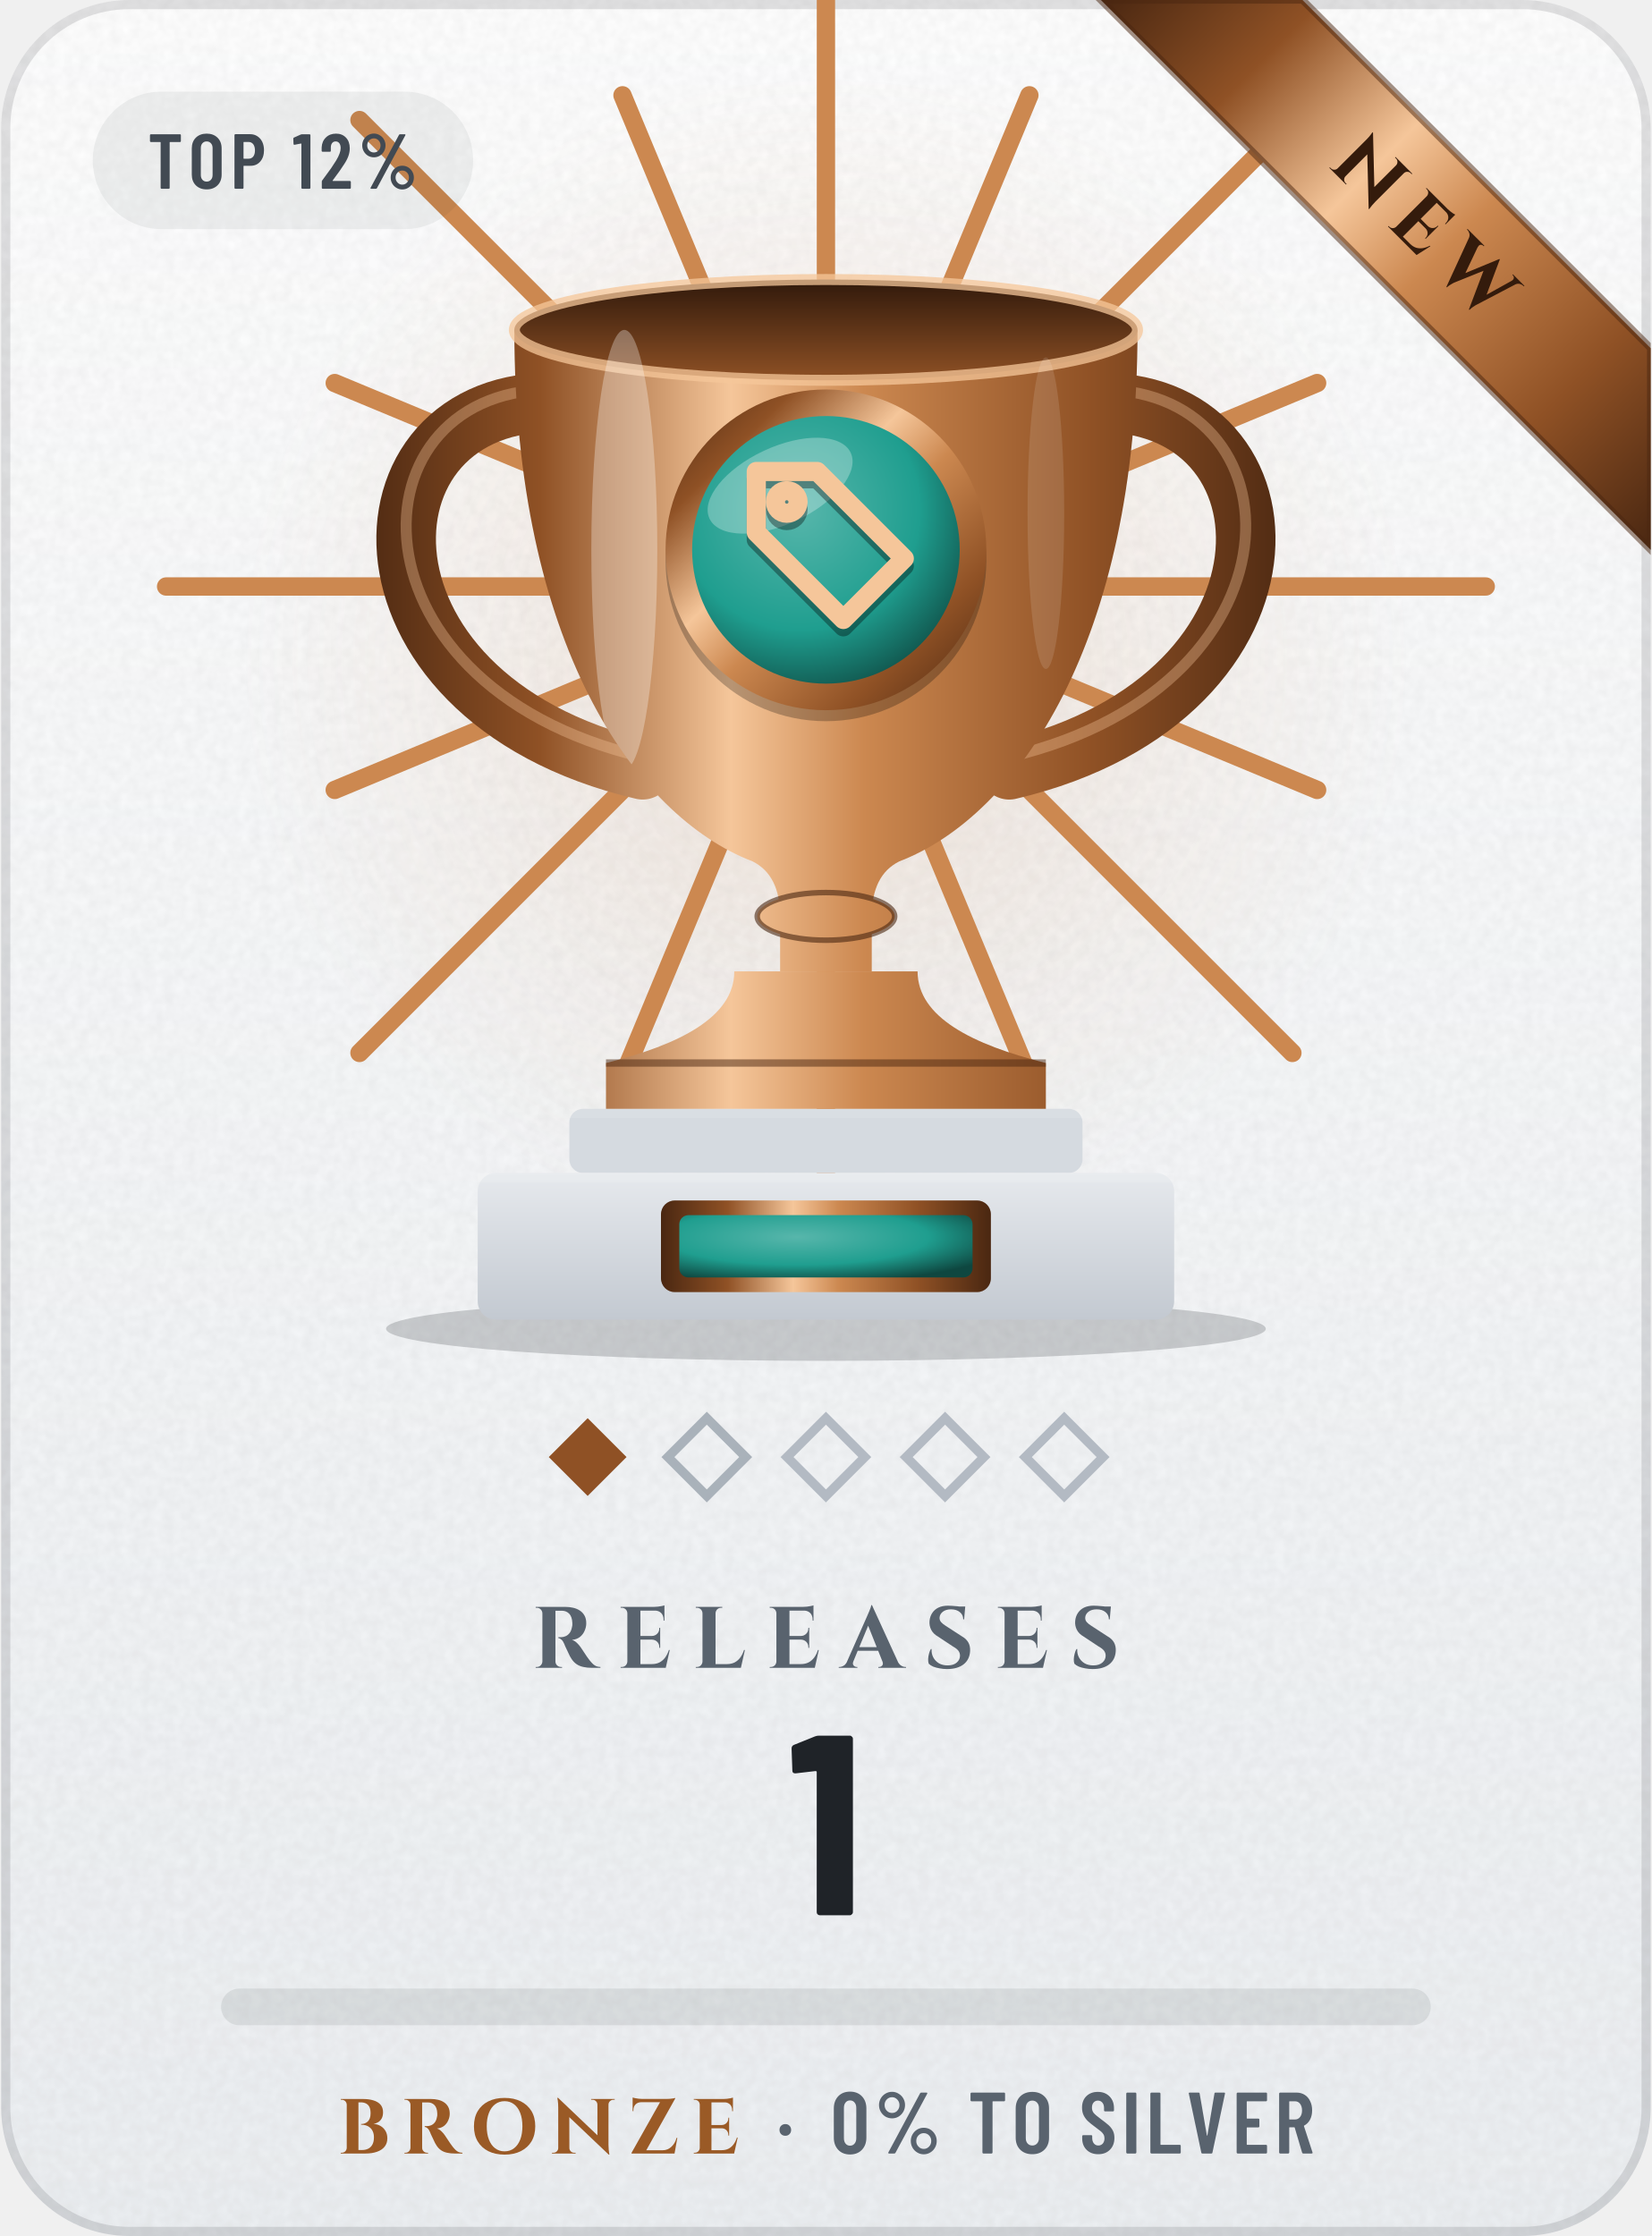
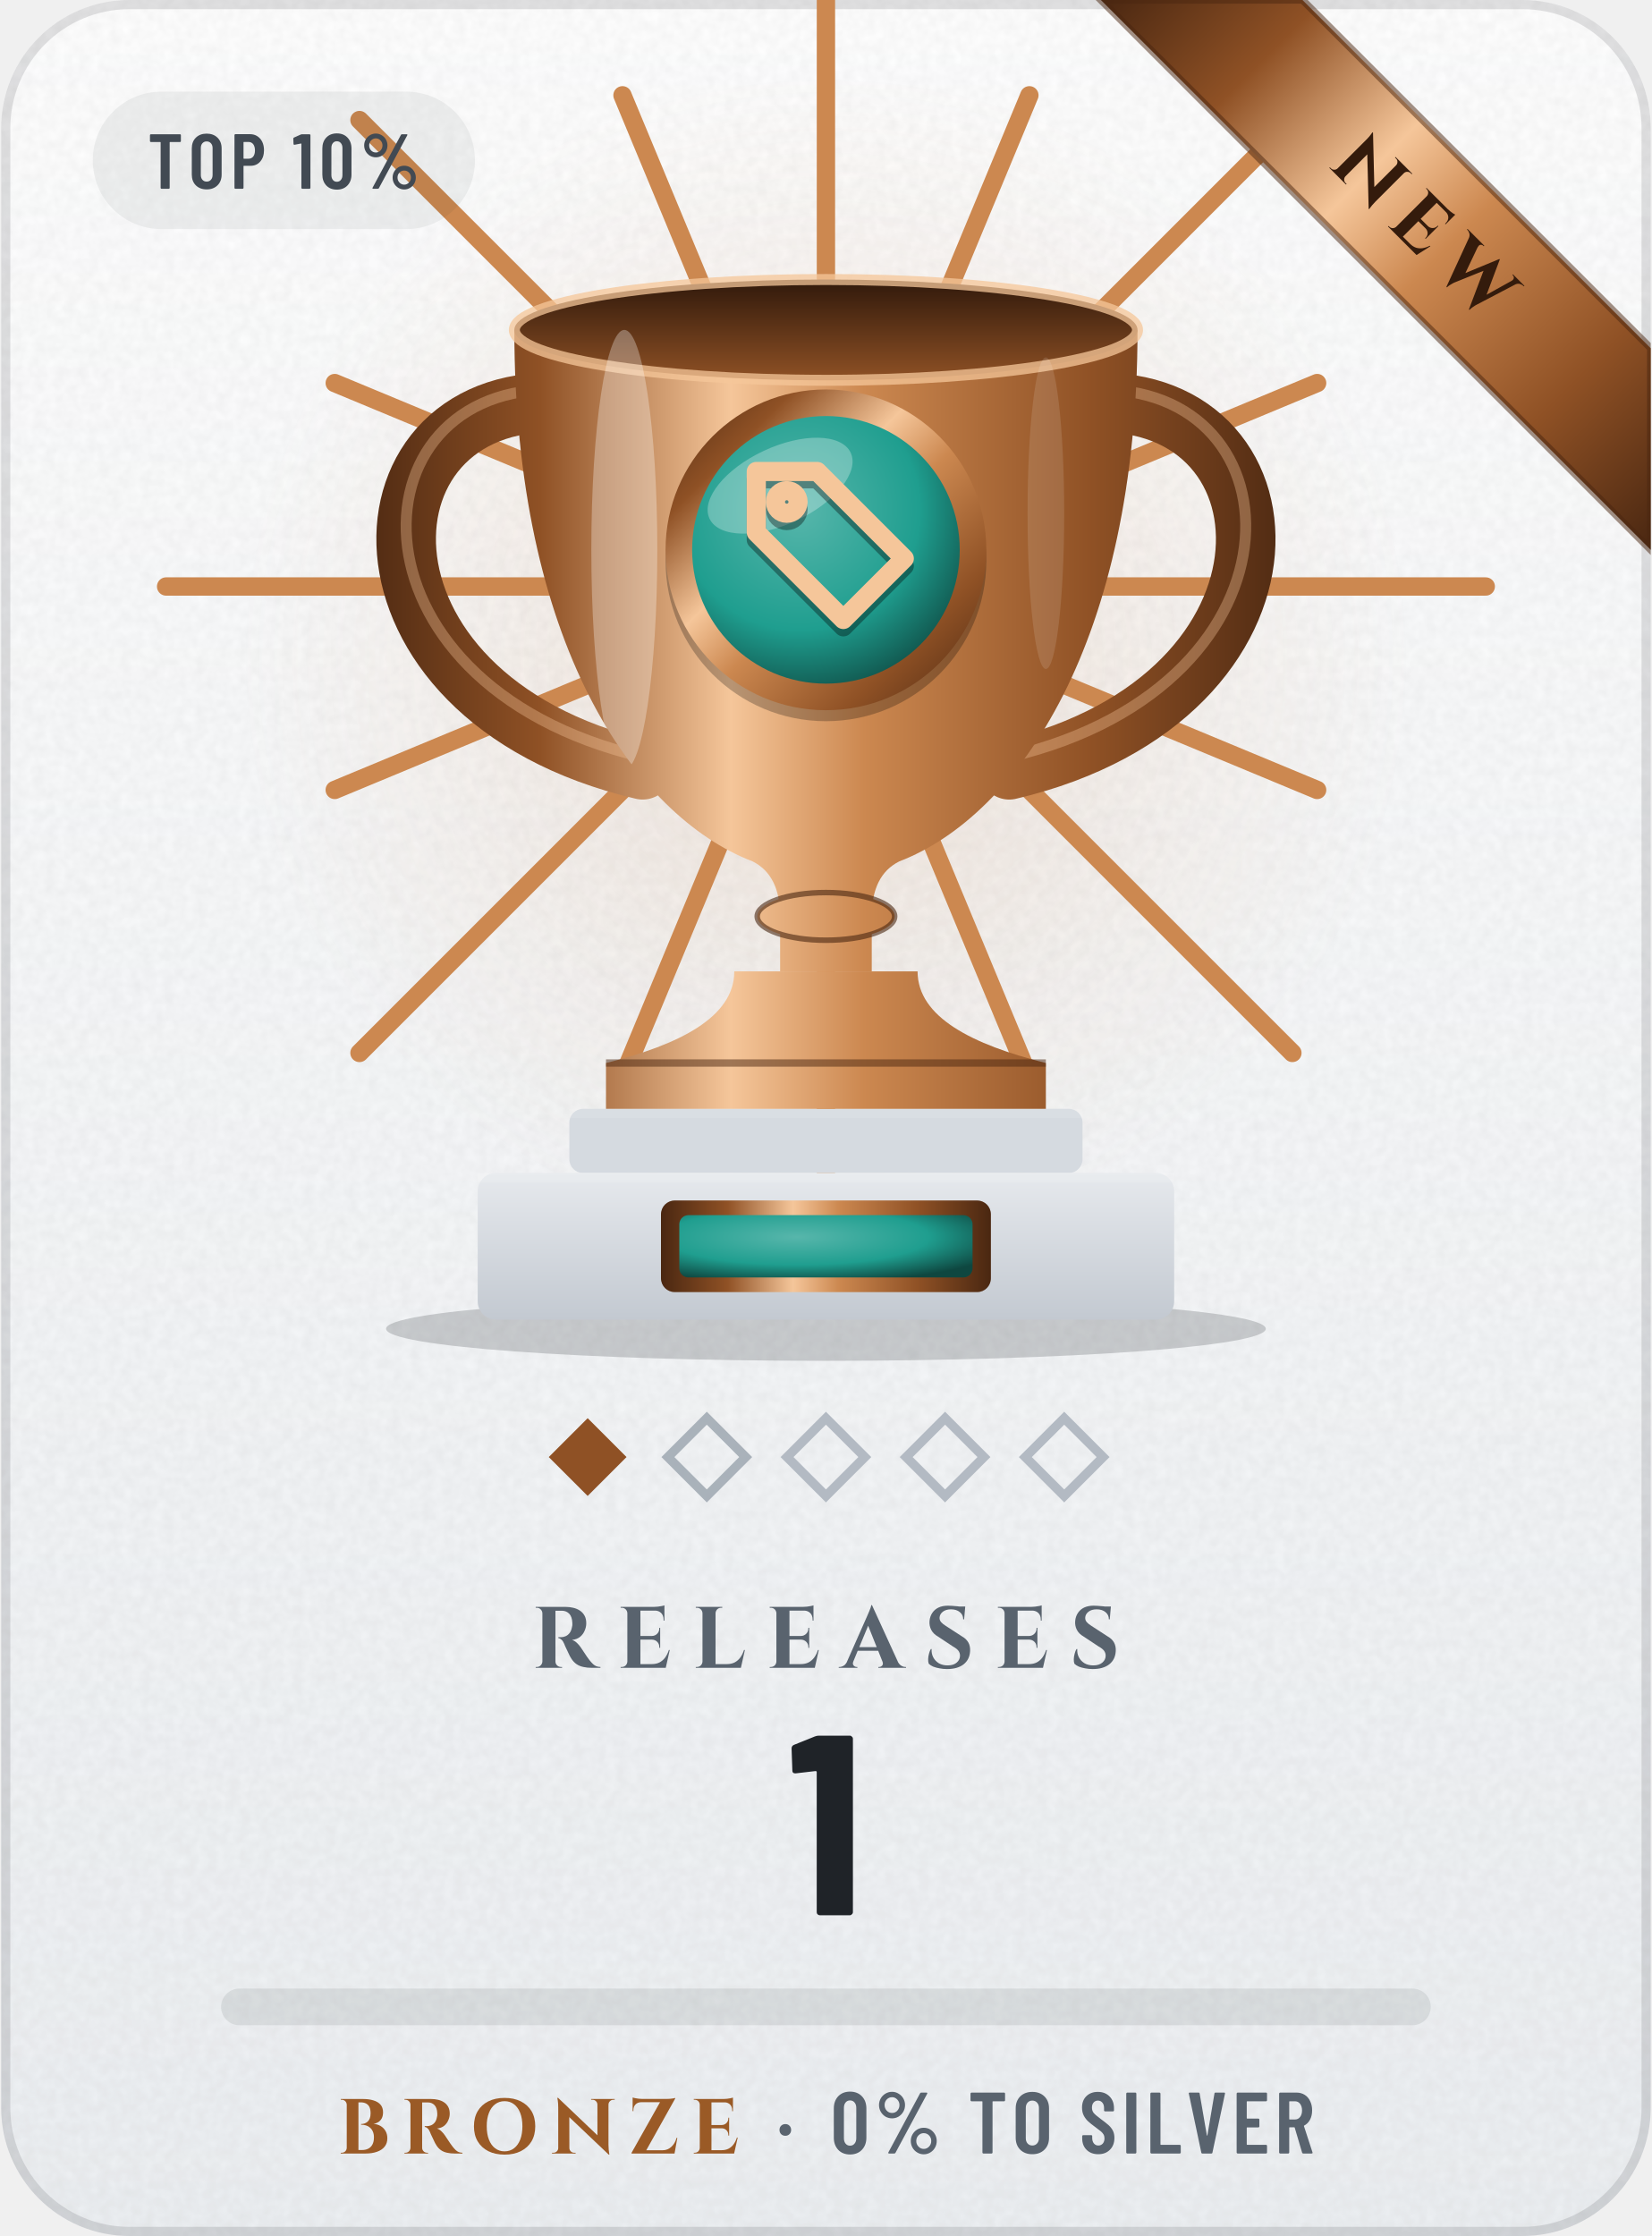
- <svg xmlns="http://www.w3.org/2000/svg" width="164" height="222" viewBox="0 0 180 244" role="img" aria-label="Releases trophy: Bronze, 1, 0% to Silver, top 12%, newly reached">
+ <svg xmlns="http://www.w3.org/2000/svg" width="164" height="222" viewBox="0 0 180 244" role="img" aria-label="Releases trophy: Bronze, 1, 0% to Silver, top 10%, newly reached">
  <style>@keyframes bu{0%{opacity:0;transform:scale(.4)}22%{opacity:.95}100%{opacity:0;transform:scale(1.3)}}.bu{transform-box:fill-box;transform-origin:center;animation:bu 1.9s ease-out .2s 1 both}@media (prefers-reduced-motion:reduce){.sp,.fl{animation:none}.sh,.bu{display:none}}</style>
  <defs>
    <linearGradient id="bg" x1="0" y1="0" x2="0" y2="1">
      <stop offset="0" stop-color="#FFFFFF" />
      <stop offset="1" stop-color="#EDF0F3" />
    </linearGradient>
    <clipPath id="card">
      <rect width="180" height="244" rx="14" />
    </clipPath>
    <filter id="grain" x="0" y="0" width="100%" height="100%">
      <feTurbulence type="fractalNoise" baseFrequency=".85" numOctaves="2" stitchTiles="stitch" />
      <feColorMatrix values="0 0 0 0 0 0 0 0 0 0 0 0 0 0 0 0 0 0 .05 0" />
    </filter>
    <radialGradient id="glow" cx=".5" cy=".5" r=".5">
      <stop offset="0" stop-color="#CC8850" stop-opacity="0.19" />
      <stop offset="1" stop-color="#CC8850" stop-opacity="0" />
    </radialGradient>
    <linearGradient id="mh" x1="0" y1="0" x2="1" y2="0">
      <stop offset="0" stop-color="#4A2711" />
      <stop offset="0.2" stop-color="#8F5125" />
      <stop offset="0.4" stop-color="#F5C69A" />
      <stop offset="0.54" stop-color="#CC8850" />
      <stop offset="0.78" stop-color="#8F5125" />
      <stop offset="1" stop-color="#4A2711" />
    </linearGradient>
    <linearGradient id="md" x1="0" y1="0" x2="1" y2="1">
      <stop offset="0" stop-color="#4A2711" />
      <stop offset="0.2" stop-color="#8F5125" />
      <stop offset="0.4" stop-color="#F5C69A" />
      <stop offset="0.54" stop-color="#CC8850" />
      <stop offset="0.78" stop-color="#8F5125" />
      <stop offset="1" stop-color="#4A2711" />
    </linearGradient>
    <linearGradient id="mdr" x1="1" y1="1" x2="0" y2="0">
      <stop offset="0" stop-color="#4A2711" />
      <stop offset="0.2" stop-color="#8F5125" />
      <stop offset="0.4" stop-color="#F5C69A" />
      <stop offset="0.54" stop-color="#CC8850" />
      <stop offset="0.78" stop-color="#8F5125" />
      <stop offset="1" stop-color="#4A2711" />
    </linearGradient>
    <linearGradient id="dia" x1="0" y1="0" x2="1" y2="0">
      <stop offset="0" stop-color="#2F7DD1" />
      <stop offset=".5" stop-color="#7B61E0" />
      <stop offset="1" stop-color="#C2449A" />
    </linearGradient>
    <linearGradient id="pb" x1="0" y1="0" x2="1" y2="0">
      <stop offset="0" stop-color="#98A2AD" />
      <stop offset="1" stop-color="#D4DAE0" />
    </linearGradient>
    <linearGradient id="shg" x1="0" y1="0" x2="1" y2="0">
      <stop offset="0" stop-color="#FFFFFF" stop-opacity="0" />
      <stop offset=".5" stop-color="#FFFFFF" stop-opacity=".6" />
      <stop offset="1" stop-color="#FFFFFF" stop-opacity="0" />
    </linearGradient>
    <linearGradient id="mu" gradientUnits="userSpaceOnUse" x1="38" y1="0" x2="142" y2="0">
      <stop offset="0" stop-color="#4A2711" />
      <stop offset="0.2" stop-color="#8F5125" />
      <stop offset="0.4" stop-color="#F5C69A" />
      <stop offset="0.54" stop-color="#CC8850" />
      <stop offset="0.78" stop-color="#8F5125" />
      <stop offset="1" stop-color="#4A2711" />
    </linearGradient>
    <linearGradient id="cone" x1="0" y1="0" x2="0" y2="1">
      <stop offset="0" stop-color="#FFFFFF" stop-opacity="0" />
      <stop offset="1" stop-color="#FFFFFF" stop-opacity="0" />
    </linearGradient>
    <linearGradient id="rim" x1="0" y1="0" x2="0" y2="1">
      <stop offset="0" stop-color="#30190B" />
      <stop offset="1" stop-color="#8F5125" />
    </linearGradient>
    <linearGradient id="pl" x1="0" y1="0" x2="0" y2="1">
      <stop offset="0" stop-color="#E6E9ED" />
      <stop offset="1" stop-color="#C3C9D1" />
    </linearGradient>
    <radialGradient id="en" cx=".4" cy=".35" r=".75">
      <stop offset="0" stop-color="#57B6AB" />
      <stop offset=".6" stop-color="#1F9E8F" />
      <stop offset="1" stop-color="#0E4740" />
    </radialGradient>
    <clipPath id="cup">
      <path d="M56 36H124C124 70 111 89 98 94C96 95 95 97 95 100V106H85V100C85 97 84 95 82 94C69 89 56 70 56 36Z" />
      <path d="M80 106H100C100 111 106 114 114 116V121H66V116C74 114 80 111 80 106Z" />
    </clipPath>
  </defs>
  <g clip-path="url(#card)">
    <rect width="180" height="244" fill="url(#bg)" />
    <rect width="180" height="244" filter="url(#grain)" />
  </g>
  <rect x=".5" y=".5" width="179" height="243" rx="13.5" fill="none" stroke="#1F2328" stroke-opacity=".13" />
  <circle cx="90" cy="72" r="64" fill="url(#glow)" />
  <g class="bu" stroke="#CC8850" stroke-width="2" stroke-linecap="round">
    <path d="M116 64L162 64" />
    <path d="M114 73.9L143.6 86.2" />
    <path d="M108.4 82.4L140.9 114.9" />
    <path d="M99.9 88L112.2 117.6" />
    <path d="M90 90L90 136" />
    <path d="M80.1 88L67.8 117.6" />
    <path d="M71.6 82.4L39.1 114.9" />
    <path d="M66 73.9L36.4 86.2" />
    <path d="M64 64L18 64" />
    <path d="M66 54.1L36.4 41.8" />
    <path d="M71.6 45.6L39.1 13.1" />
    <path d="M80.1 40L67.8 10.4" />
    <path d="M90 38L90 -8" />
    <path d="M99.9 40L112.2 10.4" />
    <path d="M108.4 45.6L140.9 13.1" />
    <path d="M114 54.1L143.6 41.8" />
  </g>
  <ellipse cx="90" cy="145" rx="48" ry="3.5" fill="#1F2328" fill-opacity=".2" />
  <rect x="62" y="121" width="56" height="7" rx="1.5" fill="#D5DAE0" />
  <rect x="62" y="121" width="56" height="1" fill="#FFFFFF" fill-opacity=".1" />
  <rect x="52" y="128" width="76" height="16" rx="2" fill="url(#pl)" />
  <rect x="52" y="128" width="76" height="1" fill="#FFFFFF" fill-opacity=".12" />
  <rect x="72" y="131" width="36" height="10" rx="1.5" fill="url(#mh)" opacity="1" />
  <rect x="74" y="132.6" width="32" height="6.8" rx="1" fill="url(#en)" />
  <path d="M62 44C38 42 36 76 70 84M118 44C142 42 144 76 110 84" fill="none" stroke="url(#mu)" stroke-width="6.5" stroke-linecap="round" />
  <path d="M62 44C38 42 36 76 70 84M118 44C142 42 144 76 110 84" fill="none" stroke="#F5C69A" stroke-opacity=".35" stroke-width="1.2" stroke-linecap="round" transform="translate(0 -1.4)" />
  <path d="M80 106H100C100 111 106 114 114 116V121H66V116C74 114 80 111 80 106Z" fill="url(#mu)" />
  <path d="M56 36H124C124 70 111 89 98 94C96 95 95 97 95 100V106H85V100C85 97 84 95 82 94C69 89 56 70 56 36Z" fill="url(#mu)" />
  <ellipse cx="90" cy="100" rx="7.5" ry="2.6" fill="url(#mu)" stroke="#4A2711" stroke-opacity=".6" stroke-width=".6" />
  <path d="M66 116H114" stroke="#4A2711" stroke-opacity=".5" stroke-width=".8" />
  <ellipse cx="90" cy="36" rx="34" ry="5.5" fill="url(#rim)" stroke="#F5C69A" stroke-opacity=".75" stroke-width="1.2" />
  <g clip-path="url(#cup)">
    <ellipse cx="68" cy="60" rx="3.6" ry="24" fill="#FFFFFF" fill-opacity=".30" />
    <ellipse cx="114" cy="56" rx="2" ry="17" fill="#FFFFFF" fill-opacity=".12" />
  </g>
  <circle cx="90" cy="61.2" r="17.5" fill="#000000" fill-opacity=".25" />
  <circle cx="90" cy="60" r="17.5" fill="url(#md)" />
  <circle cx="90" cy="60" r="14.6" fill="url(#en)" />
  <ellipse cx="85" cy="53" rx="8.5" ry="4.2" transform="rotate(-25 85 53)" fill="#FFFFFF" fill-opacity=".28" />
  <g transform="translate(78.6 49.4) scale(0.95)" fill="none" stroke="#000000" stroke-width="2.2" stroke-linecap="round" stroke-linejoin="round" stroke-opacity=".35">
    <path d="M11 3H4v7l10 10 7-7z" />
    <circle cx="7.5" cy="6.5" r="1.3" />
  </g>
  <g transform="translate(78.6 48.6) scale(0.95)" fill="none" stroke="#F5C69A" stroke-width="2.2" stroke-linecap="round" stroke-linejoin="round">
    <path d="M11 3H4v7l10 10 7-7z" />
    <circle cx="7.5" cy="6.5" r="1.3" />
  </g>
  <rect x="-3" y="-3" width="6" height="6" transform="translate(64 159) rotate(45)" fill="#8F5125" />
  <rect x="-3" y="-3" width="6" height="6" transform="translate(77 159) rotate(45)" fill="none" stroke="#98A2AD" stroke-opacity=".8" />
  <rect x="-3" y="-3" width="6" height="6" transform="translate(90 159) rotate(45)" fill="none" stroke="#B3BAC3" stroke-opacity="1" />
  <rect x="-3" y="-3" width="6" height="6" transform="translate(103 159) rotate(45)" fill="none" stroke="#B3BAC3" stroke-opacity="1" />
  <rect x="-3" y="-3" width="6" height="6" transform="translate(116 159) rotate(45)" fill="none" stroke="#B3BAC3" stroke-opacity="1" />
-   <rect x="10" y="10" width="41.5" height="15" rx="7.5" fill="#1F2328" fill-opacity=".06" />
+   <rect x="10" y="10" width="41.7" height="15" rx="7.5" fill="#1F2328" fill-opacity=".06" />
  <g transform="translate(16 20.6) scale(0.0085 -0.0085)" fill="#424A53">
    <use href="#m84" x="0" />
    <use href="#m79" x="523" />
    <use href="#m80" x="1060" />
    <use href="#m49" x="1858" />
-     <use href="#m50" x="2203" />
-     <use href="#m37" x="2699" />
+     <use href="#m48" x="2203" />
+     <use href="#m37" x="2724" />
  </g>
  <g clip-path="url(#card)">
    <polygon points="120,0 142,0 180,38 180,60" fill="url(#md)" />
    <polygon points="120,0 142,0 180,38 180,60" fill="none" stroke="#4A2711" stroke-opacity=".5" stroke-width=".8" />
  </g>
  <g transform="rotate(45 155.5 24.5)">
    <g transform="translate(143.4 27.6) scale(0.0085 -0.0085)" fill="#341B0C">
      <use href="#s78" x="0" />
      <use href="#s69" x="1053" />
      <use href="#s87" x="1873" />
    </g>
  </g>
  <g transform="translate(57.9 182) scale(0.0095 -0.0095)" fill="#59636E">
    <use href="#s82" x="0" />
    <use href="#s69" x="979" />
    <use href="#s76" x="1842" />
    <use href="#s69" x="2691" />
    <use href="#s65" x="3554" />
    <use href="#s83" x="4503" />
    <use href="#s69" x="5312" />
    <use href="#s83" x="6176" />
  </g>
  <g transform="translate(86 209) scale(0.028 -0.028)" fill="#1F2328">
    <use href="#n49" x="0" />
  </g>
  <rect x="24" y="217" width="132" height="4" rx="2" fill="#1F2328" fill-opacity=".09" />
  <g transform="translate(36.7 235) scale(0.0085 -0.0085)" fill="#9A5A26">
    <use href="#s66" x="0" />
    <use href="#s82" x="815" />
    <use href="#s79" x="1703" />
    <use href="#s78" x="2724" />
    <use href="#s90" x="3730" />
    <use href="#s69" x="4532" />
  </g>
  <g transform="translate(84.6 235) scale(0.009 -0.009)" fill="#59636E">
    <use href="#m183" x="0" />
  </g>
  <g transform="translate(90.5 235) scale(0.0095 -0.0095)" fill="#59636E">
    <use href="#m48" x="0" />
    <use href="#m37" x="503" />
    <use href="#m84" x="1580" />
    <use href="#m79" x="2085" />
    <use href="#m83" x="2857" />
    <use href="#m73" x="3343" />
    <use href="#m76" x="3620" />
    <use href="#m86" x="4088" />
    <use href="#m69" x="4611" />
    <use href="#m82" x="5099" />
  </g>
  <defs>
    <path id="m37" d="M54 557Q54 598 74 633Q94 668 128 688Q163 709 204 709Q244 709 278 688Q313 668 333 633Q353 598 353 557Q353 515 333 480Q313 445 279 424Q245 404 204 404Q163 404 128 424Q94 445 74 480Q54 515 54 557ZM162 14 526 692Q530 700 541 700H599Q606 700 608 696Q610 692 607 686L243 8Q239 0 228 0H170Q163 0 161 4Q159 8 162 14ZM289 557Q289 594 264 620Q239 647 204 647Q168 647 143 621Q118 595 118 557Q118 519 143 492Q168 466 204 466Q240 466 264 492Q289 519 289 557ZM419 144Q419 185 439 220Q459 255 493 276Q527 296 568 296Q609 296 643 276Q677 255 697 220Q717 185 717 144Q717 102 697 67Q677 32 643 12Q609 -9 568 -9Q527 -9 493 12Q459 32 439 67Q419 102 419 144ZM654 144Q654 182 629 208Q604 234 568 234Q532 234 507 208Q482 182 482 144Q482 106 507 80Q532 53 568 53Q604 53 629 80Q654 106 654 144Z" />
    <path id="m48" d="M38 183V517Q38 604 89 658Q140 711 224 711Q309 711 360 658Q412 604 412 517V183Q412 96 360 42Q309 -11 224 -11Q140 -11 89 42Q38 96 38 183ZM296 176V524Q296 563 276 586Q257 610 224 610Q192 610 173 586Q154 563 154 524V176Q154 137 173 114Q192 90 224 90Q257 90 276 114Q296 137 296 176Z" />
    <path id="m49" d="M122 700H218Q223 700 226 696Q230 693 230 688V12Q230 7 226 4Q223 0 218 0H126Q121 0 118 4Q114 7 114 12V576Q114 578 112 580Q111 582 109 581L27 565H24Q13 565 13 576L10 643Q10 653 18 657L107 697Q114 700 122 700Z" />
-     <path id="m50" d="M173 100H392Q397 100 400 96Q404 93 404 88V12Q404 7 400 4Q397 0 392 0H43Q38 0 34 4Q31 7 31 12V92Q31 101 36 107L75 160Q114 212 152 266Q189 320 215 363Q273 459 273 522Q273 562 256 585Q238 608 209 608Q180 608 163 586Q146 563 147 526V487Q147 482 144 478Q140 475 135 475H41Q36 475 32 478Q29 482 29 487V530Q33 610 84 659Q134 708 214 708Q293 708 342 656Q390 605 390 521Q390 471 373 422Q356 373 319 317Q294 277 260 229Q225 181 214 166Q184 126 170 106Q168 104 169 102Q170 100 173 100Z" />
    <path id="m69" d="M391 600H175Q170 600 170 595V406Q170 401 175 401H303Q308 401 312 398Q315 394 315 389V312Q315 307 312 304Q308 300 303 300H175Q170 300 170 295V105Q170 100 175 100H391Q396 100 400 96Q403 93 403 88V12Q403 7 400 4Q396 0 391 0H66Q61 0 58 4Q54 7 54 12V688Q54 693 58 696Q61 700 66 700H391Q396 700 400 696Q403 693 403 688V612Q403 607 400 604Q396 600 391 600Z" />
    <path id="m73" d="M54 12V688Q54 693 58 696Q61 700 66 700H158Q163 700 166 696Q170 693 170 688V12Q170 7 166 4Q163 0 158 0H66Q61 0 58 4Q54 7 54 12Z" />
    <path id="m76" d="M54 12V688Q54 693 58 696Q61 700 66 700H158Q163 700 166 696Q170 693 170 688V105Q170 100 175 100H391Q396 100 400 96Q403 93 403 88V12Q403 7 400 4Q396 0 391 0H66Q61 0 58 4Q54 7 54 12Z" />
    <path id="m79" d="M42 182V518Q42 604 94 656Q147 708 233 708Q319 708 372 656Q425 604 425 518V182Q425 96 372 44Q319 -8 233 -8Q147 -8 94 44Q42 96 42 182ZM309 177V523Q309 561 288 584Q267 608 233 608Q199 608 178 584Q158 561 158 523V177Q158 139 178 116Q199 92 233 92Q267 92 288 116Q309 139 309 177Z" />
    <path id="m80" d="M432 495Q432 405 384 350Q337 295 259 295H174Q169 295 169 290V12Q169 7 166 4Q162 0 157 0H65Q60 0 56 4Q53 7 53 12V689Q53 694 56 698Q60 701 65 701H253Q306 701 346 675Q387 649 410 602Q432 555 432 495ZM316 492Q316 542 294 572Q271 601 234 601H174Q169 601 169 596V391Q169 386 174 386H234Q271 386 294 414Q316 443 316 492Z" />
    <path id="m82" d="M318 10 233 297Q231 301 228 301H175Q170 301 170 296V12Q170 7 166 4Q163 0 158 0H66Q61 0 58 4Q54 7 54 12V688Q54 693 58 696Q61 700 66 700H254Q307 700 348 674Q388 649 410 602Q433 556 433 496Q433 434 409 389Q385 344 342 321Q338 320 339 315L437 14Q438 12 438 9Q438 0 427 0H331Q321 0 318 10ZM170 595V396Q170 391 175 391H236Q272 391 294 419Q317 447 317 495Q317 543 294 572Q272 600 236 600H175Q170 600 170 595Z" />
    <path id="m83" d="M34 173V199Q34 204 38 208Q41 211 46 211H137Q142 211 146 208Q149 204 149 199V179Q149 140 168 116Q188 92 219 92Q250 92 270 114Q290 137 290 174Q290 200 279 219Q268 238 248 255Q228 272 184 304Q134 340 104 368Q73 396 52 436Q32 475 32 527Q32 610 82 659Q132 708 214 708Q297 708 348 656Q399 605 399 520V496Q399 491 396 488Q392 484 387 484H297Q292 484 288 488Q285 491 285 496V522Q285 561 266 584Q246 608 214 608Q184 608 165 586Q146 565 146 527Q146 491 166 466Q187 441 247 397Q308 352 339 324Q370 295 387 261Q404 227 404 180Q404 95 353 44Q302 -8 219 -8Q136 -8 85 42Q34 92 34 173Z" />
    <path id="m84" d="M425 688V612Q425 607 422 604Q418 600 413 600H286Q281 600 281 595V12Q281 7 278 4Q274 0 269 0H177Q172 0 168 4Q165 7 165 12V595Q165 600 160 600H40Q35 600 32 604Q28 607 28 612V688Q28 693 32 696Q35 700 40 700H413Q418 700 422 696Q425 693 425 688Z" />
    <path id="m86" d="M171 11 28 687 27 691Q27 700 38 700H139Q151 700 152 689L235 208Q236 205 238 205Q240 205 241 208L322 689Q323 700 335 700H433Q446 700 443 687L299 11Q297 0 286 0H184Q173 0 171 11Z" />
    <path id="m183" d="M37 286Q37 317 57 337Q77 357 108 357Q139 357 158 337Q178 317 178 286Q178 255 158 235Q138 215 108 215Q77 215 57 235Q37 255 37 286Z" />
    <path id="n49" d="M115 700H236Q241 700 244 696Q248 693 248 688V12Q248 7 244 4Q241 0 236 0H119Q114 0 110 4Q107 7 107 12V558Q107 562 102 562L25 553H23Q12 553 12 564L9 650Q9 660 18 664L100 697Q108 700 115 700Z" />
    <path id="s65" d="M354 720 656 60Q671 36 690 25Q714 10 737 10H745V0H427V10H436Q456 10 471 26Q486 43 474 73L425 196H190L138 69Q132 52 136 39Q141 25 153 18Q165 10 177 10H186V0H-28V10H-19Q4 10 29 25Q48 36 62 60L296 589Q299 595 306 612Q314 628 322 649Q331 670 338 690Q345 709 345 720ZM208 238H408L310 484Z" />
    <path id="s66" d="M119 73V627Q118 653 100 672Q81 690 55 690H42V700H331Q404 700 462 682Q519 665 552 628Q585 590 585 529Q585 483 568 451Q550 419 522 402Q494 385 463 381Q513 377 554 353Q594 329 617 289Q640 249 640 195Q640 131 605 88Q570 44 506 22Q443 0 359 0H42V10H55Q81 10 100 28Q118 47 119 73ZM269 657V45H315Q360 45 394 62Q429 79 448 115Q468 151 468 207Q468 251 454 282Q441 313 418 332Q396 352 366 361Q336 370 303 370V379Q326 379 348 386Q370 394 388 410Q405 426 415 452Q425 479 425 516Q425 567 410 598Q394 629 365 643Q336 657 298 657Z" />
    <path id="s69" d="M606 205 560 0H42V10H55Q81 10 100 28Q118 47 119 73V627Q118 653 100 672Q81 690 55 690H42V700H423Q445 700 470 703Q494 706 515 710Q536 714 545 718V543H535V555Q535 601 508 629Q484 653 447 657H269V366H401Q438 367 462 392Q486 416 486 453V460H496V230H486V238Q486 275 462 299Q438 323 401 324H269V43H400Q450 43 488 62Q526 82 553 118Q580 155 596 205Z" />
    <path id="s76" d="M606 205 560 0H42V10H55Q81 10 100 28Q118 47 119 73V627Q118 653 100 672Q81 690 55 690H42V700H346V690H333Q307 690 288 672Q270 653 269 627V43H400Q450 43 488 62Q526 82 553 118Q580 155 596 205Z" />
    <path id="s78" d="M108 715 613 234V629Q612 655 594 672Q577 690 551 690H532V700H835V690H817Q792 690 774 672Q756 655 755 629V114Q755 77 758 48Q761 18 764 2L767 -14H758L252 467L253 71Q253 46 271 28Q289 10 314 10H333V0H30V10H49Q74 10 92 28Q110 46 110 71V590Q110 646 104 681L98 715Z" />
    <path id="s79" d="M442 714Q562 714 650 670Q739 625 788 544Q836 463 836 350Q836 238 788 156Q739 75 650 30Q562 -14 442 -14Q322 -14 234 30Q145 75 97 156Q49 237 49 350Q49 462 97 544Q145 625 234 670Q322 714 442 714ZM442 28Q513 28 564 68Q615 107 643 179Q671 251 671 350Q671 449 643 521Q615 593 564 632Q513 672 442 672Q372 672 320 632Q269 593 241 521Q213 449 213 350Q213 251 241 179Q269 107 320 68Q372 28 442 28Z" />
    <path id="s82" d="M122 73V627Q121 653 102 672Q84 690 58 690H45V700H388Q433 700 476 690Q519 680 552 658Q586 636 606 600Q626 564 626 511Q626 469 608 428Q591 386 555 356Q519 327 462 321Q494 311 520 285Q547 259 564 233Q565 231 576 215Q586 199 602 176Q617 152 634 128Q651 104 665 86Q687 59 705 42Q723 26 743 18Q763 11 789 10V0H691Q637 0 593 10Q549 19 515 42Q481 65 456 104Q448 116 438 134Q429 153 419 174Q409 195 400 214Q390 234 383 250Q376 266 373 275Q360 307 342 323Q325 339 305 342V352H336Q363 352 388 363Q414 374 434 399Q454 424 462 468Q464 477 466 489Q467 501 466 516Q463 588 430 622Q397 655 348 656Q334 657 318 656Q301 656 288 656H272V73Q272 47 291 28Q310 10 336 10H348V0H45V10H58Q84 10 102 28Q121 47 122 73Z" />
    <path id="s83" d="M277 714Q297 714 326 712Q356 710 388 707Q399 705 409 704H476L475 692Q475 692 475 692L463 557H453Q453 609 414 640Q376 672 312 672Q254 672 218 644Q183 616 181 576Q180 546 200 524Q220 502 251 483L442 359Q488 333 512 291Q535 249 532 193Q527 95 457 40Q387 -14 267 -14Q223 -14 182 -6Q140 1 108 14Q76 28 57 47Q49 69 50 100Q51 131 60 163Q68 195 81 216H90Q86 165 108 122Q131 78 174 52Q218 27 278 28Q344 29 380 62Q416 94 416 140Q416 171 398 196Q379 221 337 244L162 360Q109 390 85 437Q61 484 66 539Q71 591 97 630Q123 670 168 692Q214 714 277 714Z" />
    <path id="s87" d="M537 716V714L736 275L837 628Q845 658 832 674Q819 690 799 690H790V700H999V690H991Q968 690 941 676Q917 662 905 634L736 93L731 76Q726 58 722 32Q718 7 719 -18H709L491 465L333 93L327 76Q321 59 316 34Q310 9 309 -18H300L58 637Q45 663 23 676Q-3 690 -26 690H-34V700H271V690H262Q243 690 228 674Q214 658 225 628H223L347 280L528 716Z" />
    <path id="s90" d="M605 714V705L234 42H443Q509 42 556 86Q604 129 623 201H633L597 0H45V9L411 659H170Q123 658 96 630Q69 603 69 556V544H59V719Q69 715 90 711Q110 707 135 704Q160 701 181 701H499Q519 701 542 703Q564 705 582 708Q599 711 605 714Z" />
  </defs>
</svg>
